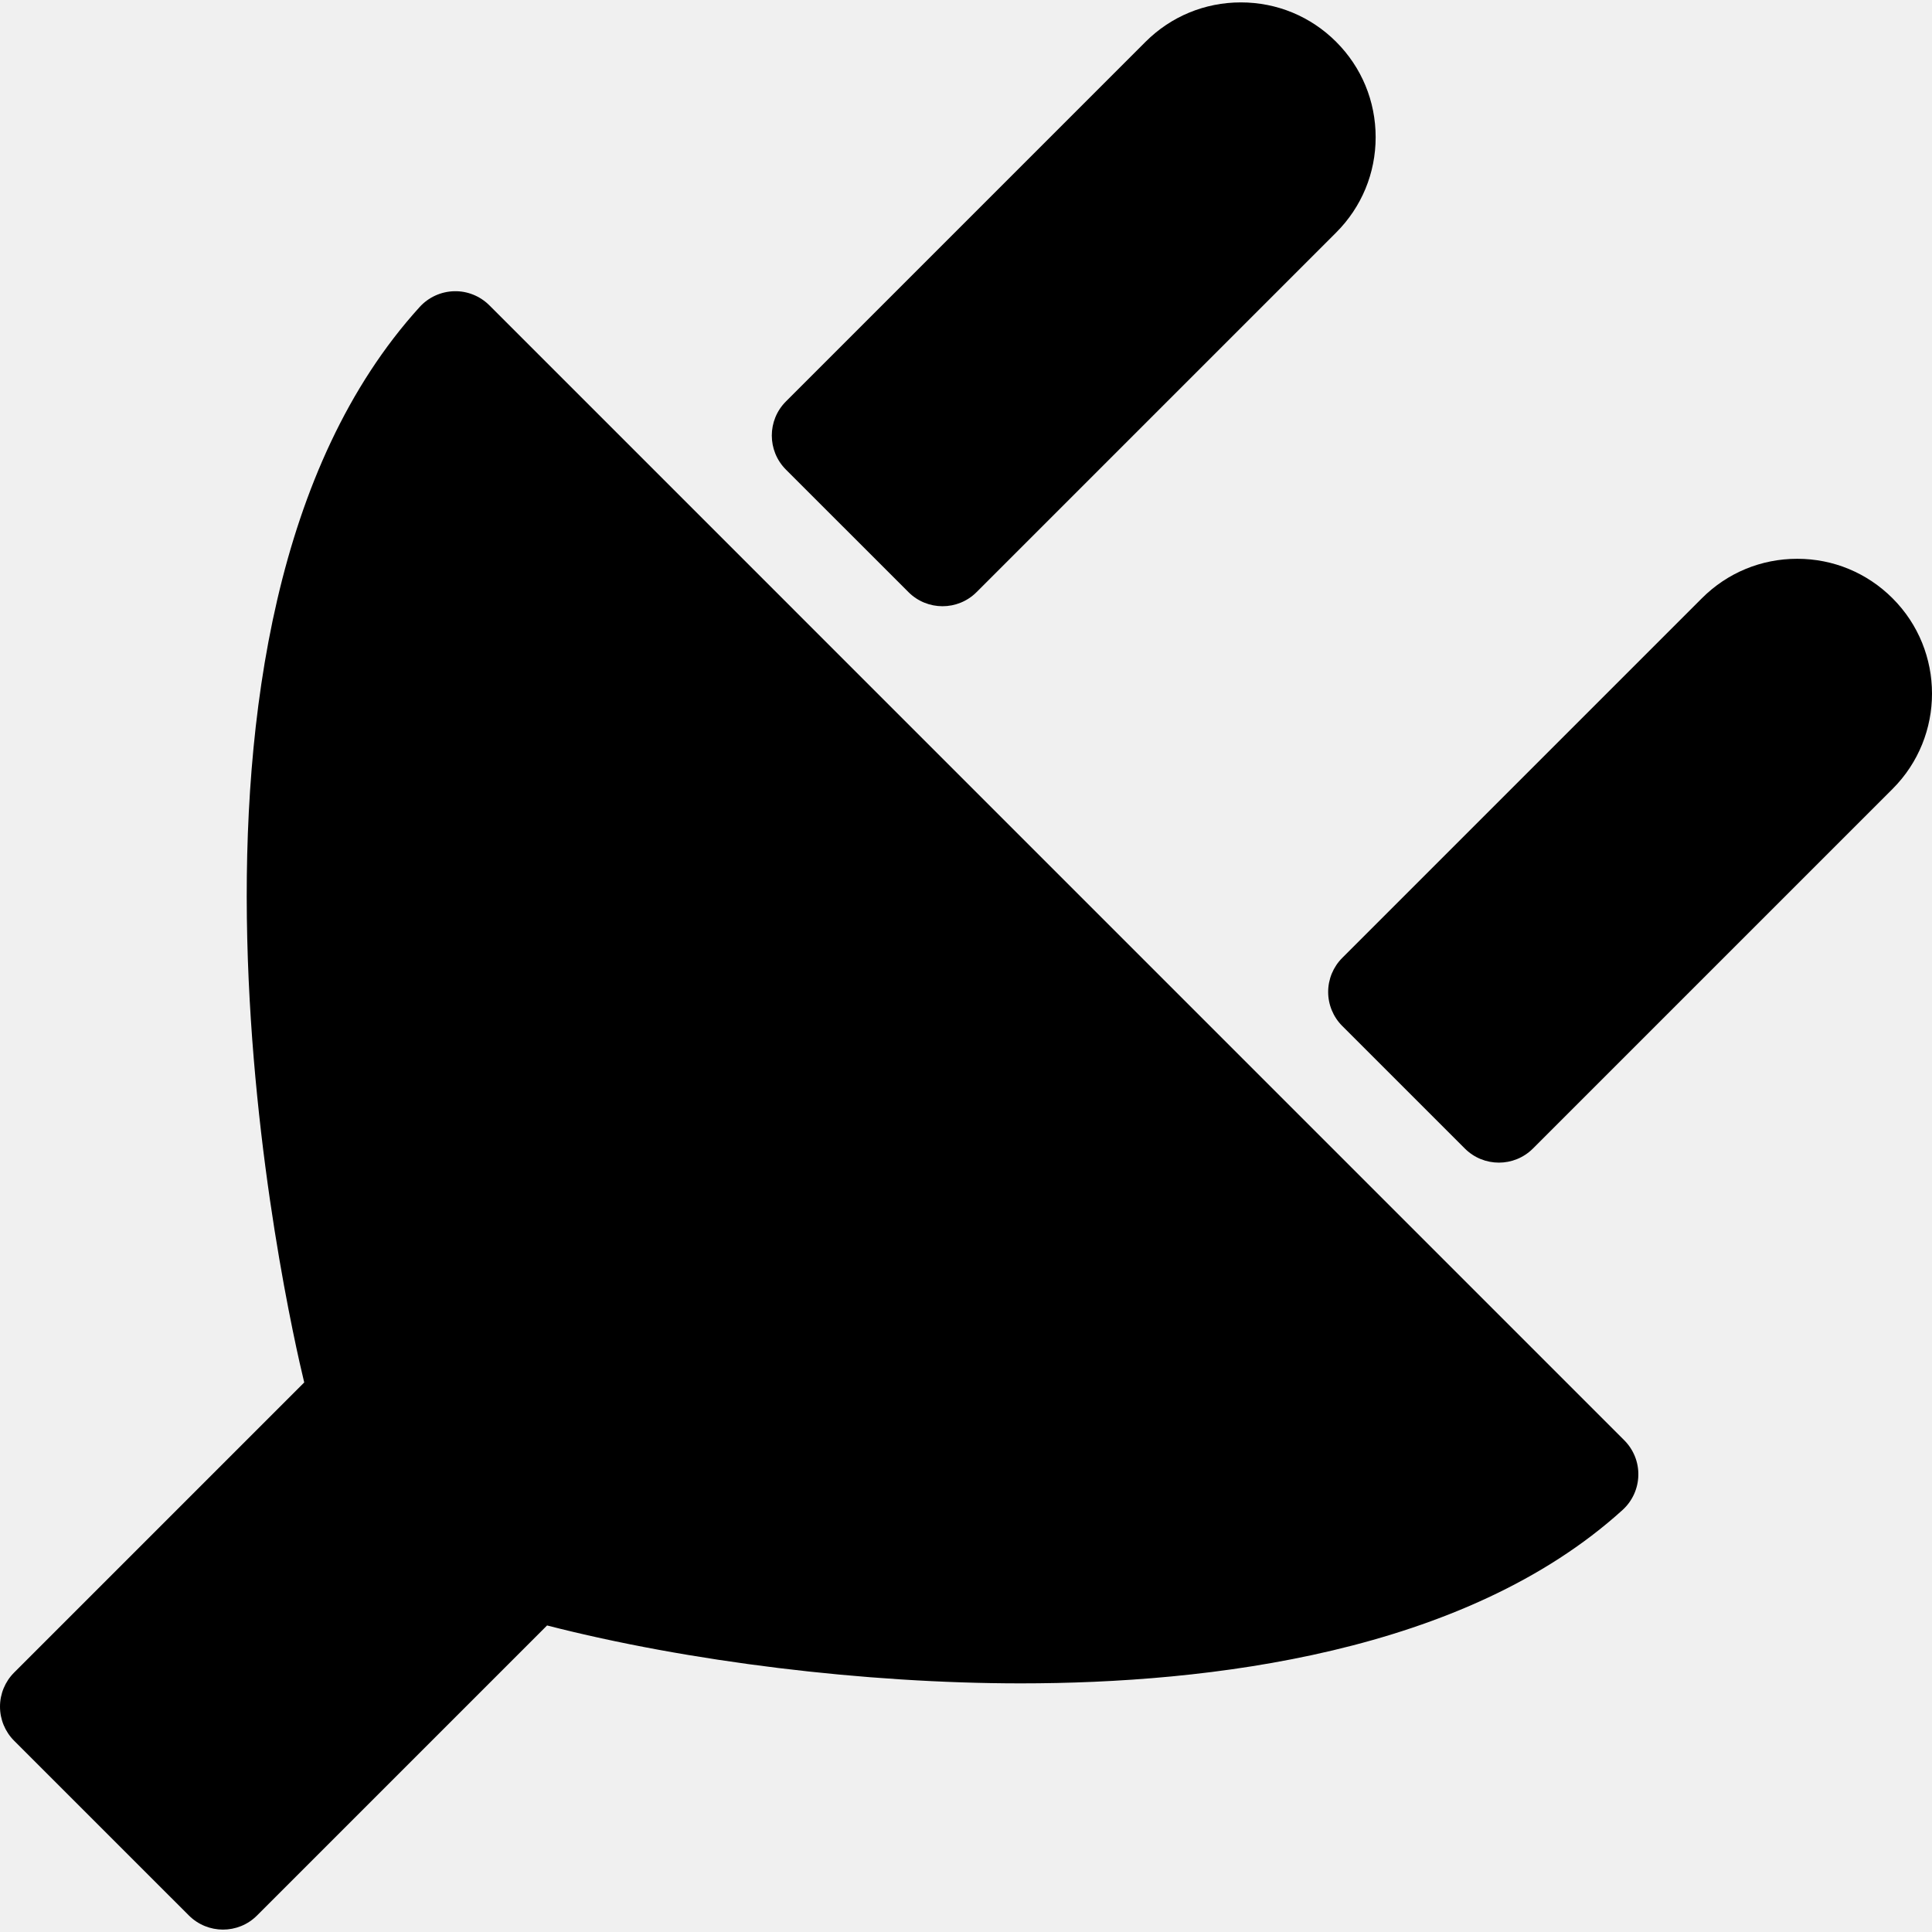
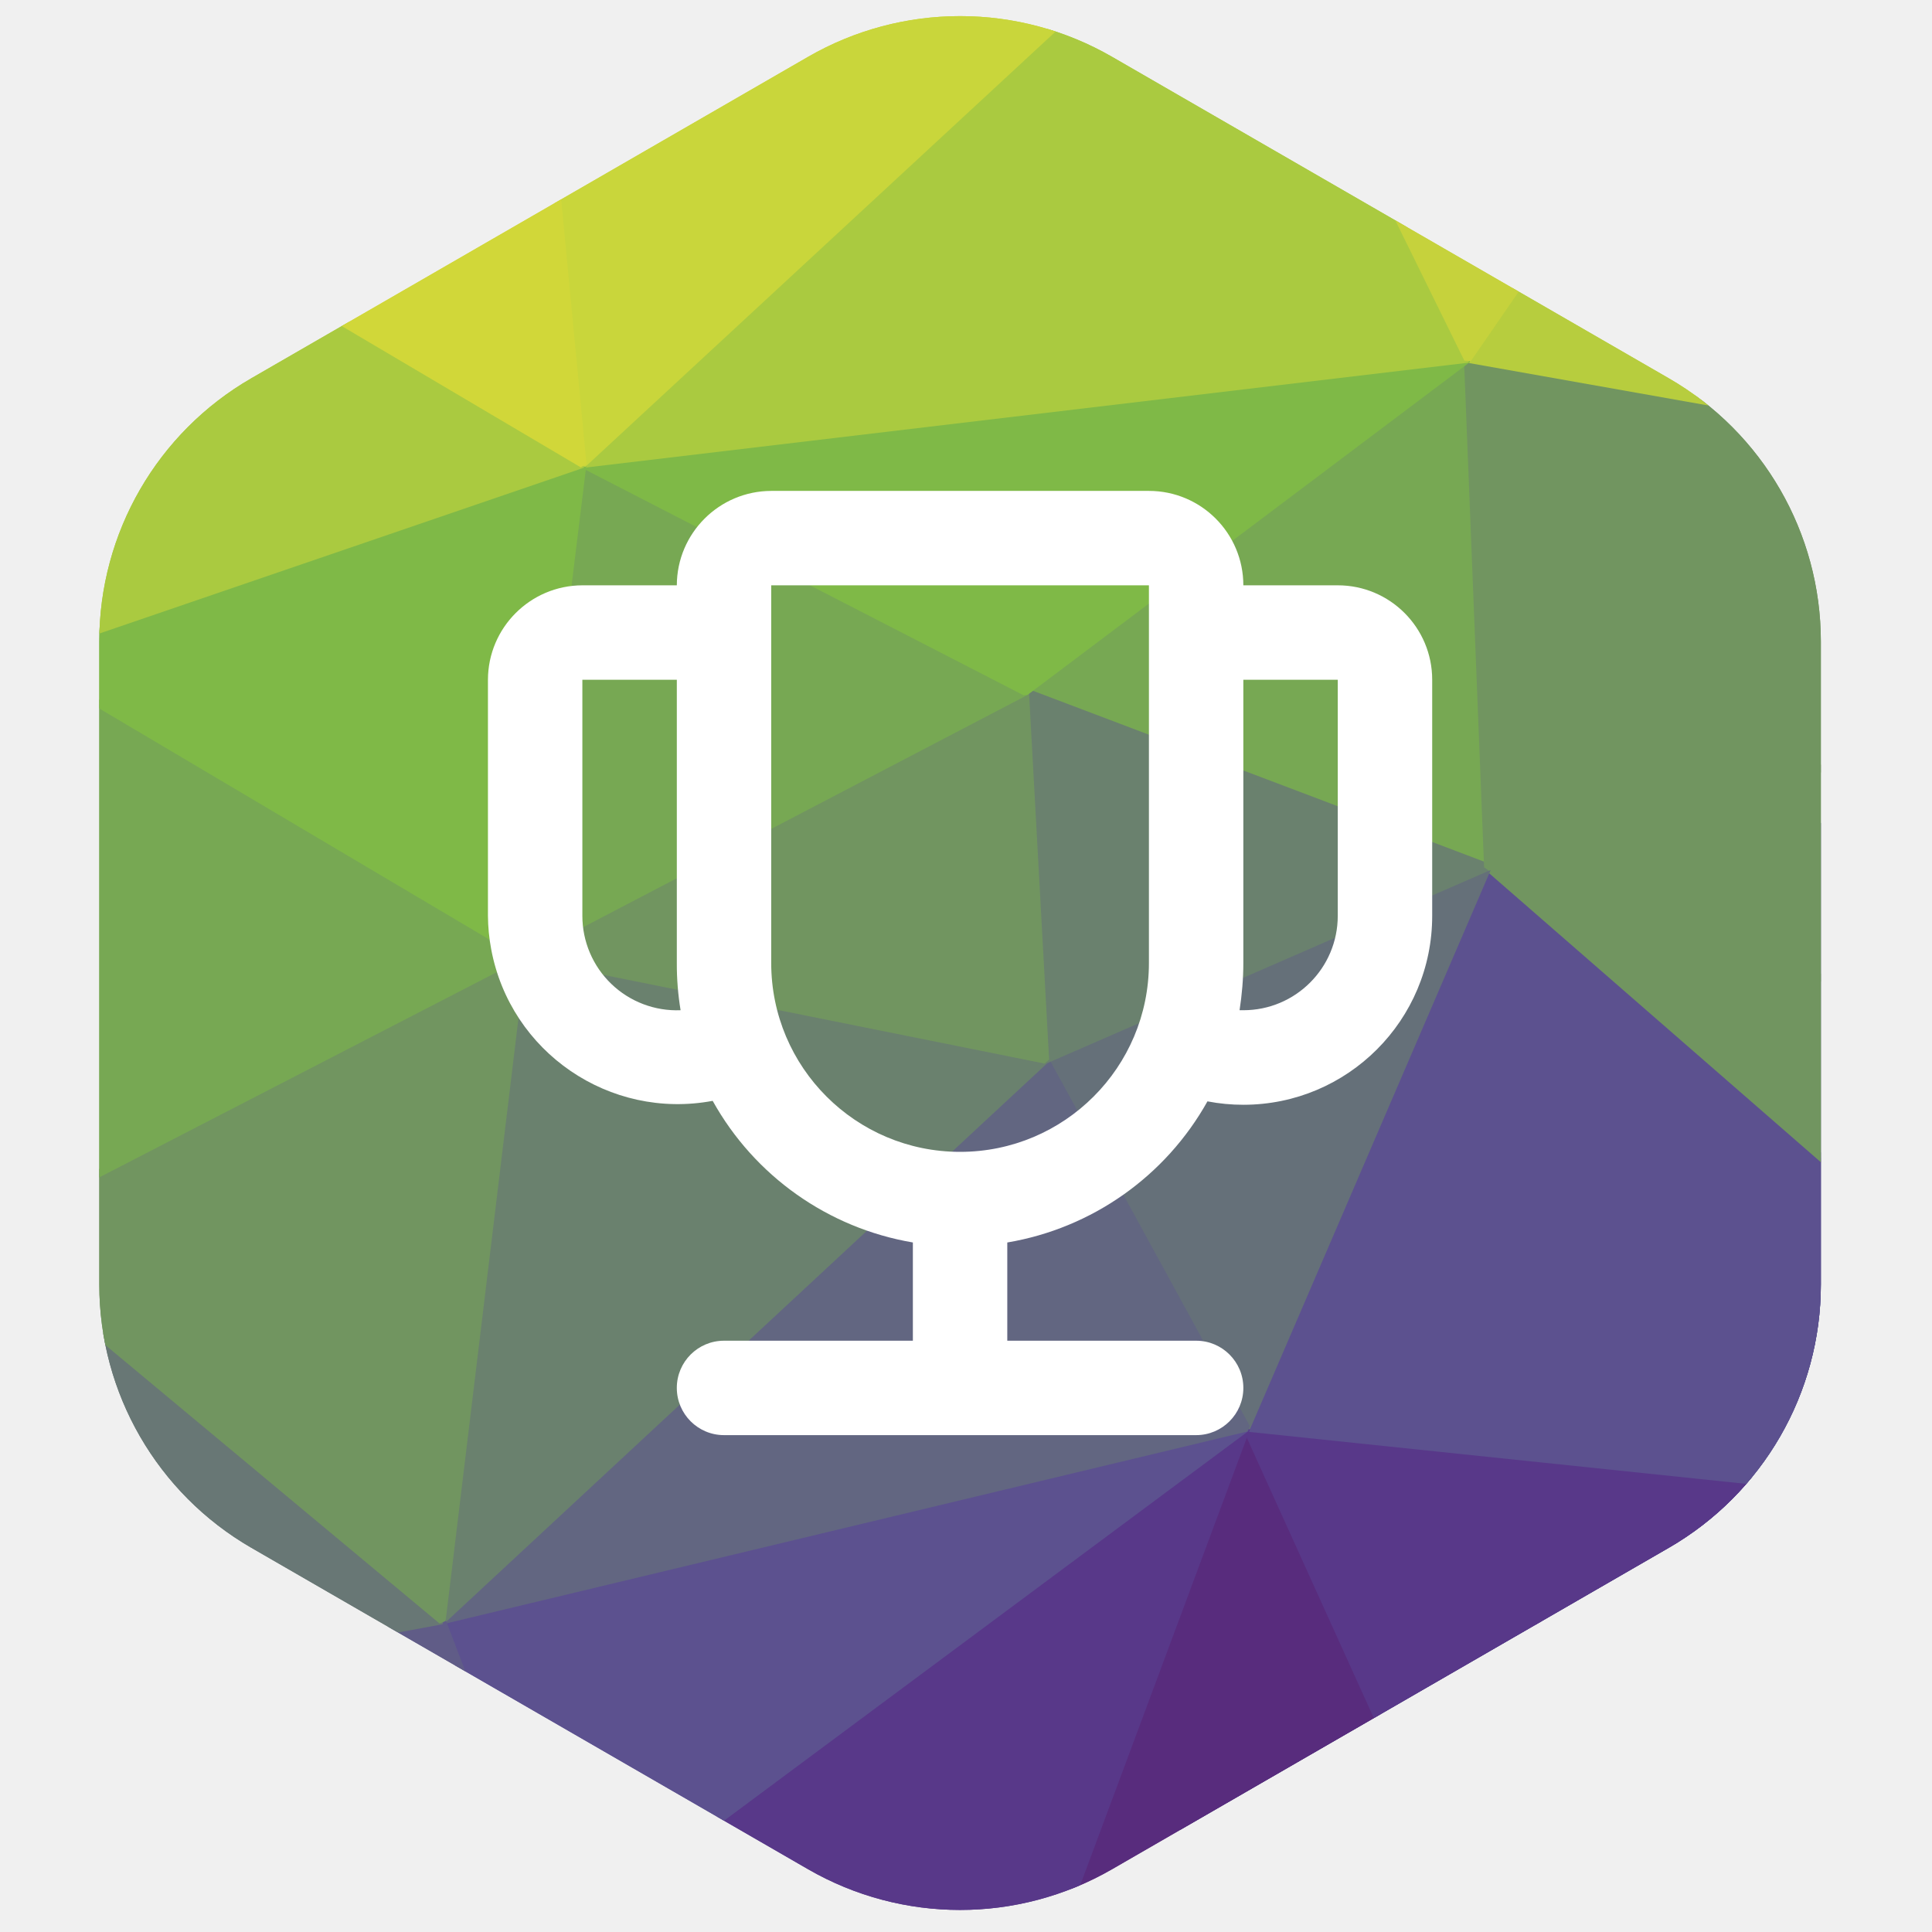
- <svg xmlns="http://www.w3.org/2000/svg" version="1.1" id="Capa_1" x="0px" y="0px" width="99.012px" height="99.012px" viewBox="0 0 99.012 99.012" style="enable-background:new 0 0 99.012 99.012;" xml:space="preserve">
-   <g>
-     <g>
-       <path d="M25.08,15.648c-0.478-0.478-1.135-0.742-1.805-0.723c-0.675,0.017-1.314,0.309-1.768,0.808    c-14.829,16.325-6.762,51.623-5.916,55.115L0.723,85.717C0.26,86.18,0,86.808,0,87.463c0,0.654,0.26,1.283,0.723,1.746    l8.958,8.957c0.482,0.48,1.114,0.723,1.746,0.723c0.631,0,1.264-0.24,1.745-0.723l14.865-14.864    c7.237,1.859,16.289,2.968,24.28,2.968c9.599,0,22.739-1.543,30.836-8.886c0.5-0.454,0.793-1.093,0.809-1.769    c0.018-0.676-0.245-1.328-0.723-1.805L25.08,15.648z" />
-       <path d="M46.557,30.345c0.482,0.482,1.114,0.723,1.746,0.723c0.632,0,1.264-0.241,1.746-0.724l18.428-18.428    c1.305-1.305,2.023-3.04,2.023-4.885c0-1.846-0.719-3.582-2.023-4.886c-1.305-1.305-3.039-2.022-4.885-2.022    c-1.845,0-3.581,0.718-4.887,2.022L40.277,20.574c-0.964,0.964-0.964,2.527,0,3.492L46.557,30.345z" />
-       <path d="M96.99,30.661c-1.305-1.305-3.039-2.024-4.885-2.024c-1.847,0-3.582,0.718-4.886,2.023L68.79,49.089    c-0.464,0.463-0.724,1.091-0.724,1.746s0.26,1.282,0.724,1.746l6.28,6.278c0.481,0.482,1.113,0.724,1.746,0.724    c0.631,0,1.264-0.241,1.746-0.724l18.43-18.429C99.686,37.735,99.686,33.353,96.99,30.661z" />
+ <svg xmlns="http://www.w3.org/2000/svg" xmlns:xlink="http://www.w3.org/1999/xlink" width="100" height="100" viewBox="0 0 100 100">
+   <defs>
+     <path id="a" d="M36.826 2.222l-28.82 16.64A15.73 15.73 0 0 0 .139 32.486v33.282c0 5.62 3 10.813 7.867 13.624l28.82 16.64a15.735 15.735 0 0 0 15.733 0l28.821-16.64a15.733 15.733 0 0 0 7.867-13.624V32.485a15.73 15.73 0 0 0-7.867-13.622L52.56 2.222A15.72 15.72 0 0 0 44.693.115c-2.716 0-5.432.702-7.867 2.107z" />
+   </defs>
+   <g fill="none" fill-rule="evenodd">
+     <g transform="translate(5 .719)">
+       <mask id="b" fill="#fff">
+         <use xlink:href="#a" />
+       </mask>
+       <path fill="#0F186D" d="M56.09 107.15h53.88V41.874H56.09z" mask="url(#b)" />
+       <path fill="#583889" d="M86.478 91.485l-27.07-18.138.13-.357 52.055 5.441.069.37-24.987 12.697z" mask="url(#b)" />
+       <path fill="#583889" d="M111.573 78.626l-52.056-5.442 27.07 18.138z" mask="url(#b)" />
+       <path fill="#582C7D" d="M47.018 106.936l-.178-.264 12.494-33.555.362-.014 15.617 34.464-.185.276z" mask="url(#b)" />
+       <path fill="#582C7D" d="M59.518 73.184l-12.494 33.557 28.11.906z" mask="url(#b)" />
+       <path fill="#583889" d="M74.956 107.729L59.338 73.266l.289-.243 27.068 18.138.051.275-11.45 16.324z" mask="url(#b)" />
+       <path fill="#583889" d="M59.518 73.184l15.616 34.463 11.452-16.324z" mask="url(#b)" />
+       <path fill="#5C518F" d="M59.498 73.38l-.16-.273 12.494-29.021.309-.07 39.56 34.463-.147.342z" mask="url(#b)" />
+       <path fill="#5C518F" d="M72.011 44.162L59.518 73.185l52.056 5.441z" mask="url(#b)" />
+       <path fill="#719560" d="M71.882 44.31l.19-.333 43.728 14.51.129.226-4.165 19.952-.32.108z" mask="url(#b)" />
+       <path fill="#719560" d="M72.011 44.162l39.563 34.464 4.164-19.952z" mask="url(#b)" />
+       <path fill="#719560" d="M71.949 44.349l.007-.374 55.178-16.325.24.256-11.453 30.835-.244.117z" mask="url(#b)" />
+       <path fill="#719560" d="M127.19 27.838L72.012 44.162l43.727 14.512z" mask="url(#b)" />
+       <path fill="#583889" d="M24.06 99.672l-.058-.343 35.4-26.3.3.224-12.495 33.556-.243.117z" mask="url(#b)" />
+       <path fill="#583889" d="M59.518 73.184L24.12 99.485l22.904 7.256z" mask="url(#b)" />
+       <path fill="#5C518F" d="M23.936 99.555L17.69 83.231l.138-.26 41.644-9.976.162.347-35.398 26.3z" mask="url(#b)" />
+       <path fill="#5C518F" d="M17.872 83.16l6.247 16.325 35.4-26.3z" mask="url(#b)" />
+       <path fill="#657079" d="M48.935 54.232l.094-.272 22.904-9.977.257.257-12.493 29.022-.352.017z" mask="url(#b)" />
+       <path fill="#657079" d="M72.011 44.162L49.106 54.14l10.412 19.046z" mask="url(#b)" />
+       <path fill="#626681" d="M17.739 83.018l31.233-29.023.305.05L59.69 73.091l-.125.284-41.646 9.976z" mask="url(#b)" />
+       <path fill="#626681" d="M49.106 54.139L17.873 83.16l41.645-9.976z" mask="url(#b)" />
+       <path fill="#77A853" d="M47.996 35.276l-.049-.34 22.905-17.23.314.148 1.04 26.301-.265.19z" mask="url(#b)" />
+       <path fill="#77A853" d="M70.97 17.862L48.064 35.093l23.945 9.07z" mask="url(#b)" />
+       <path fill="#6A816E" d="M48.91 54.15l-1.04-19.046.264-.194 23.947 9.07.009.362-22.906 9.977z" mask="url(#b)" />
+       <path fill="#6A816E" d="M72.011 44.162l-23.946-9.068 1.041 19.045z" mask="url(#b)" />
+       <path fill="#6A816E" d="M17.679 83.137l4.163-34.463.233-.169 27.07 5.443.094.334-31.233 29.022z" mask="url(#b)" />
+       <path fill="#6A816E" d="M49.106 54.139l-27.069-5.442-4.164 34.464z" mask="url(#b)" />
+       <path fill="#719560" d="M71.816 44.17l-1.041-26.3.229-.2 56.22 9.976.021.38L72.067 44.35z" mask="url(#b)" />
+       <path fill="#719560" d="M70.97 17.862l1.04 26.3 55.18-16.324z" mask="url(#b)" />
+       <path fill="#B7CD3E" d="M70.935 18.054l-.127-.303L83.302-.39l.267-.053 43.727 28.115-.14.357z" mask="url(#b)" />
+       <path fill="#B7CD3E" d="M83.463-.277L70.97 17.861l56.221 9.977z" mask="url(#b)" />
+       <path fill="#605C87" d="M-16.532 89.7l.012-.382 34.358-6.348.217.121 6.247 16.326-.23.26z" mask="url(#b)" />
+       <path fill="#605C87" d="M-16.485 89.51l40.604 9.976-6.247-16.326z" mask="url(#b)" />
+       <path fill="#719560" d="M21.999 48.89l-.053-.366L47.974 34.92l.286.162 1.042 19.046-.235.203z" mask="url(#b)" />
+       <path fill="#719560" d="M48.065 35.093L22.037 48.697l27.07 5.441z" mask="url(#b)" />
+       <path fill="#77A853" d="M21.843 48.674l3.123-25.394.284-.15 22.904 11.79.002.347L22.128 48.87z" mask="url(#b)" />
+       <path fill="#77A853" d="M25.16 23.303l-3.124 25.394 26.029-13.604z" mask="url(#b)" />
+       <path fill="#7FB947" d="M25.07 23.477l.067-.368 45.81-5.442.14.351L48.184 35.25l-.207.017z" mask="url(#b)" />
+       <path fill="#7FB947" d="M70.97 17.862l-45.81 5.44 22.905 11.791z" mask="url(#b)" />
+       <path fill="#687775" d="M-16.667 89.438l10.412-26.302.307-.077 23.945 19.952-.09.342-34.356 6.35z" mask="url(#b)" />
+       <path fill="#687775" d="M-6.074 63.208l-10.41 26.301 34.356-6.348z" mask="url(#b)" />
+       <path fill="#719560" d="M-6.198 63.359l.035-.324 28.11-14.51.284.196-4.165 34.464-.318.126z" mask="url(#b)" />
+       <path fill="#719560" d="M22.037 48.697l-28.11 14.51 23.945 19.954z" mask="url(#b)" />
+       <path fill="#77A853" d="M-6.268 63.195l2.081-29.929.295-.155 26.029 15.42-.01.34-28.11 14.511z" mask="url(#b)" />
+       <path fill="#77A853" d="M-3.991 33.28l-2.083 29.928 28.111-14.51z" mask="url(#b)" />
+       <path fill="#AACA40" d="M25.028 23.16L58.344-7.677l.308.058 12.493 25.394-.152.28-45.81 5.442z" mask="url(#b)" />
+       <path fill="#AACA40" d="M58.476-7.533L25.16 23.304l45.81-5.443z" mask="url(#b)" />
+       <path fill="#C6D23C" d="M70.794 17.948L58.301-7.446l.23-.274L83.517-.465l.107.298-12.494 18.14z" mask="url(#b)" />
+       <path fill="#C6D23C" d="M83.463-.277L58.476-7.533 70.97 17.861z" mask="url(#b)" />
+       <path fill="#7FB947" d="M-4.091 33.447l.036-.352 29.151-9.977.258.209-3.122 25.395-.295.144z" mask="url(#b)" />
+       <path fill="#7FB947" d="M25.16 23.303L-3.991 33.28l26.027 15.417z" mask="url(#b)" />
+       <path fill="#AACA40" d="M-4.187 33.28V6.071l.295-.17L25.26 23.135l-.035.354-29.152 9.976z" mask="url(#b)" />
+       <path fill="#AACA40" d="M-3.991 6.071V33.28l29.15-9.975z" mask="url(#b)" />
+       <path fill="#C9D63B" d="M24.966 23.322l-3.124-32.65.204-.214 36.44 1.815.123.338-33.316 30.835z" mask="url(#b)" />
+       <path fill="#C9D63B" d="M58.476-7.533l-36.44-1.813 3.124 32.65z" mask="url(#b)" />
+       <path fill="#D1D739" d="M-4.091 6.24v-.336L21.937-9.515l.295.15 3.123 32.65-.294.186z" mask="url(#b)" />
+       <path fill="#D1D739" d="M22.037-9.347L-3.992 6.071 25.16 23.303z" mask="url(#b)" />
    </g>
+     <path fill="#FFF" d="M39.918 30.296v19.549c0 5.399 4.376 9.775 9.775 9.775 5.4 0 9.775-4.376 9.775-9.775v-19.55h-19.55zm-4.691 21.993a14.685 14.685 0 0 1-.195-2.444V35.183h-4.889v12.219a4.888 4.888 0 0 0 5.084 4.887zm28.933 0h.195c2.7 0 4.887-2.188 4.887-4.887V35.183h-4.887v14.662c0 .831-.072 1.637-.195 2.444zM47.25 69.395V64.31a14.662 14.662 0 0 1-10.362-7.33c-5.332.998-10.466-2.515-11.464-7.847a9.784 9.784 0 0 1-.168-1.732V35.183a4.901 4.901 0 0 1 4.887-4.887h4.889a4.901 4.901 0 0 1 4.886-4.887h19.55a4.887 4.887 0 0 1 4.887 4.887h4.887a4.887 4.887 0 0 1 4.888 4.887v12.219c.004 5.398-4.37 9.777-9.767 9.781a9.746 9.746 0 0 1-1.865-.177 14.664 14.664 0 0 1-10.361 7.305v5.084h9.775a2.443 2.443 0 1 1 0 4.887H37.475a2.443 2.443 0 1 1 0-4.887h9.775z" />
  </g>
-   <g>
- </g>
-   <g>
- </g>
-   <g>
- </g>
-   <g>
- </g>
-   <g>
- </g>
-   <g>
- </g>
-   <g>
- </g>
-   <g>
- </g>
-   <g>
- </g>
-   <g>
- </g>
-   <g>
- </g>
-   <g>
- </g>
-   <g>
- </g>
-   <g>
- </g>
-   <g>
- </g>
</svg>
